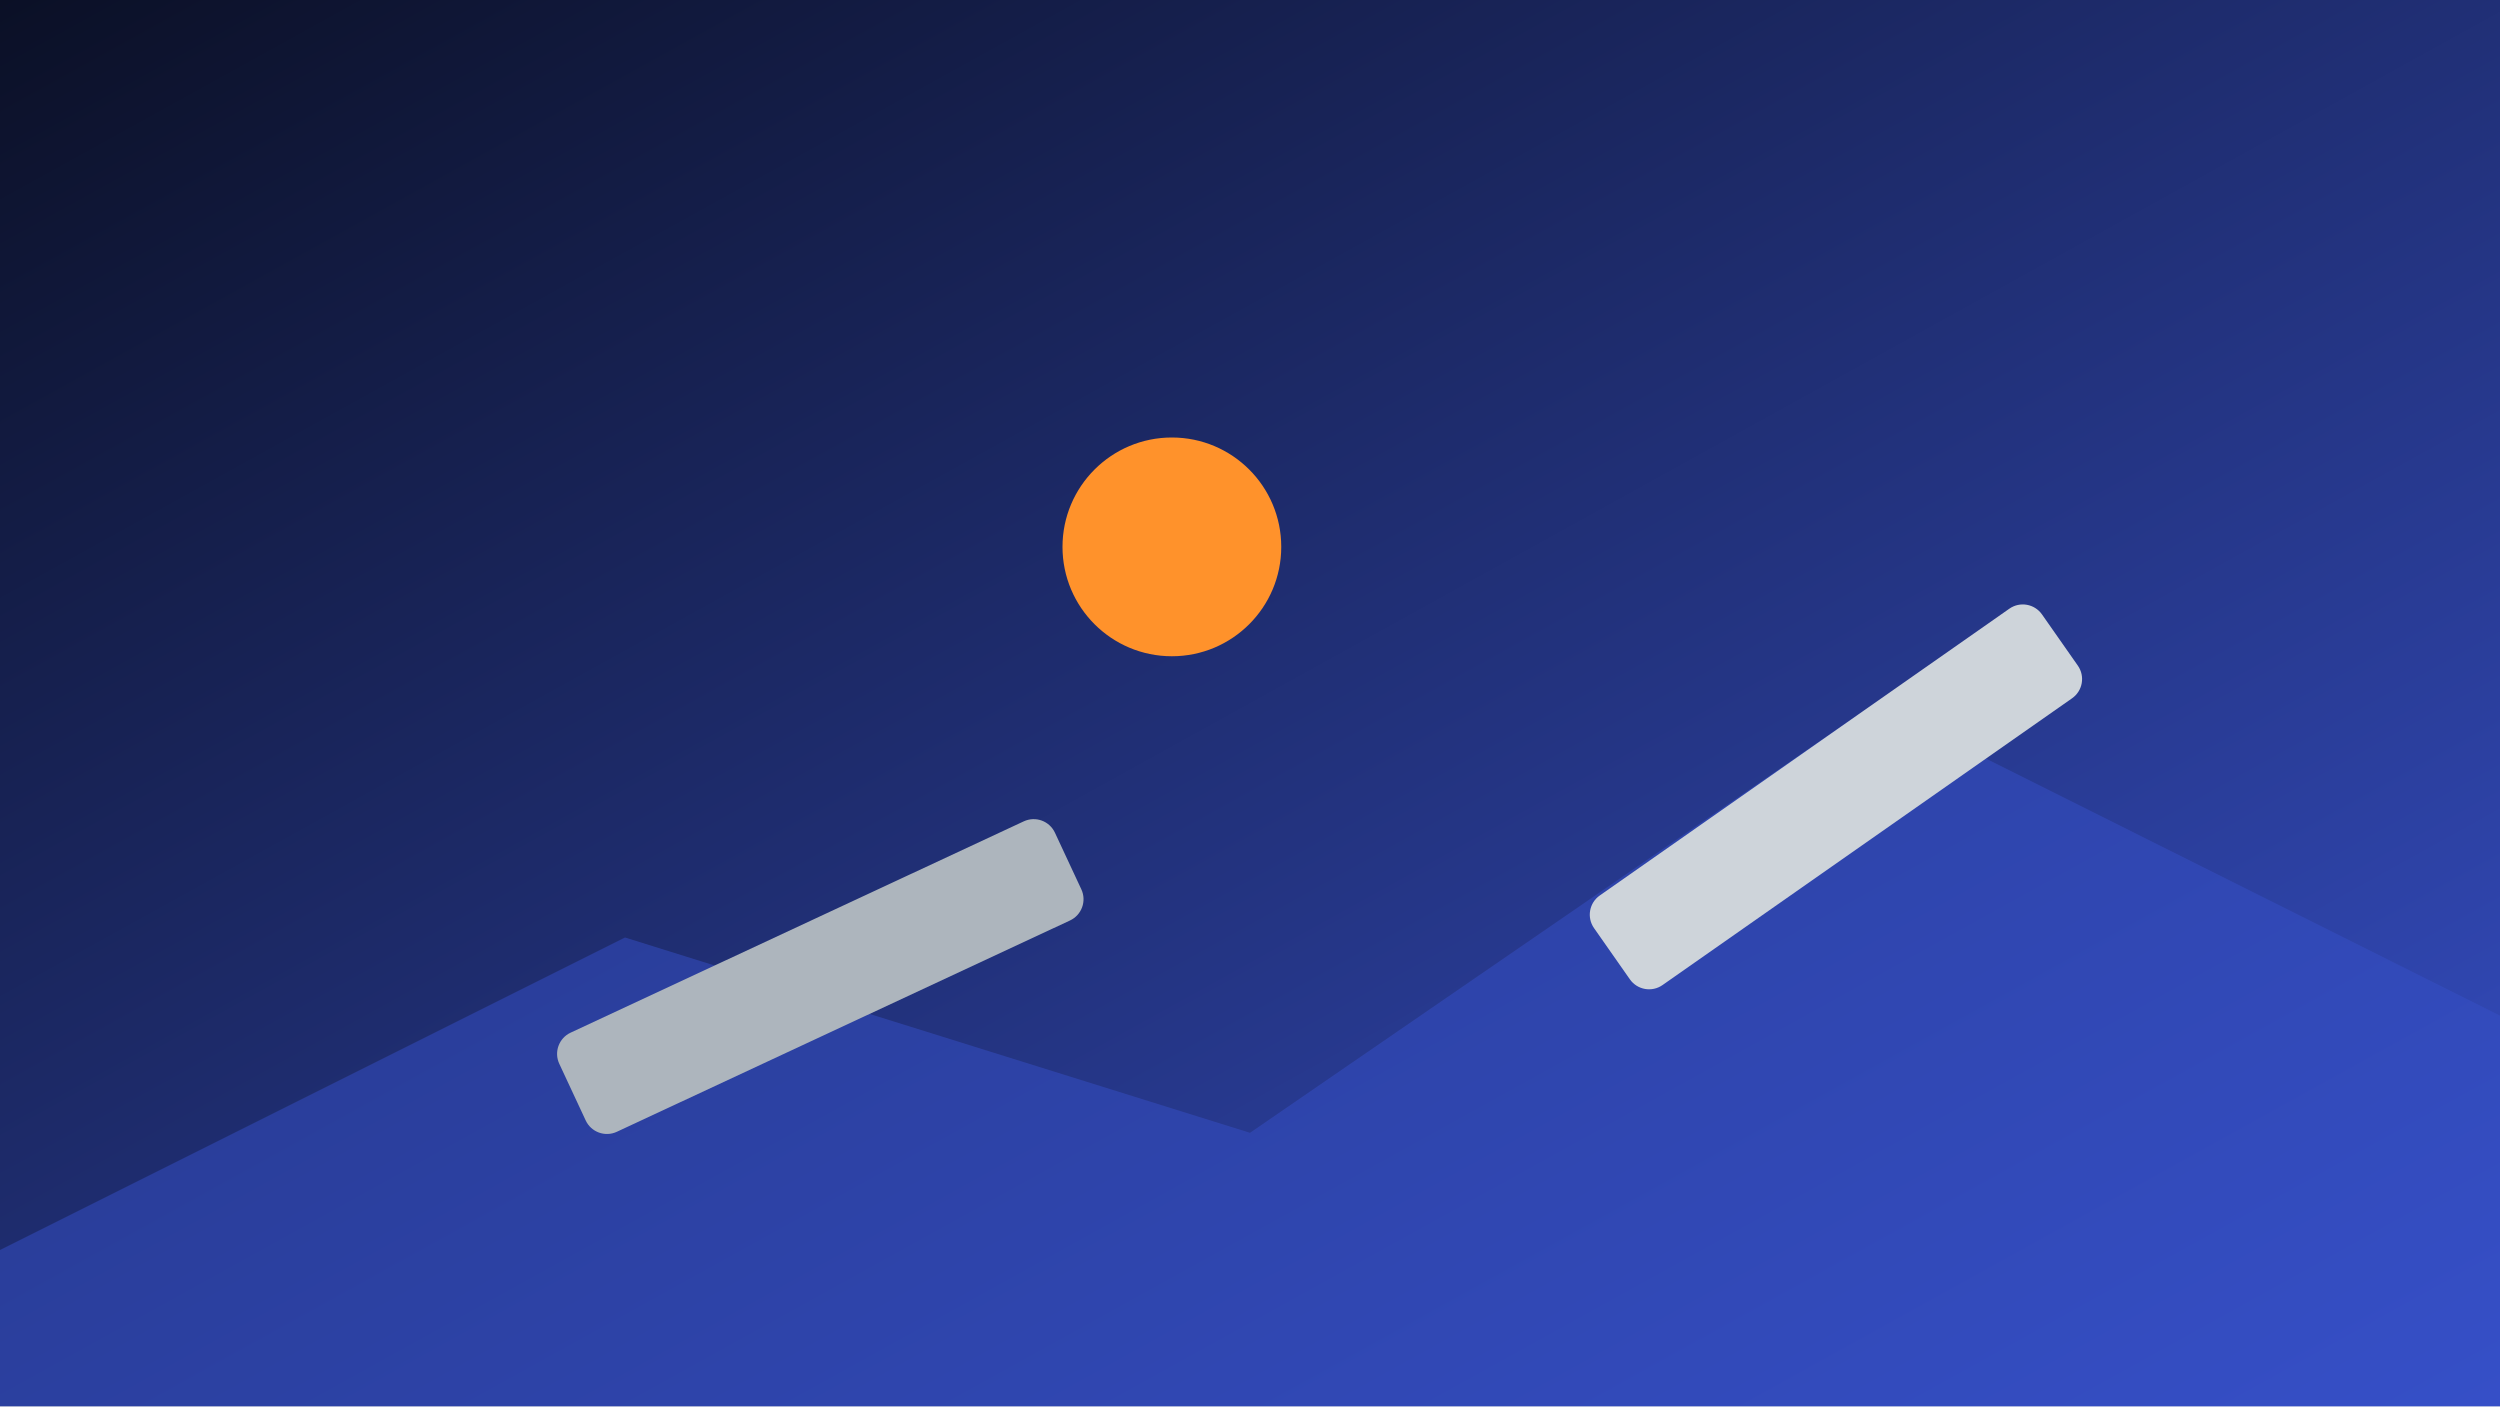
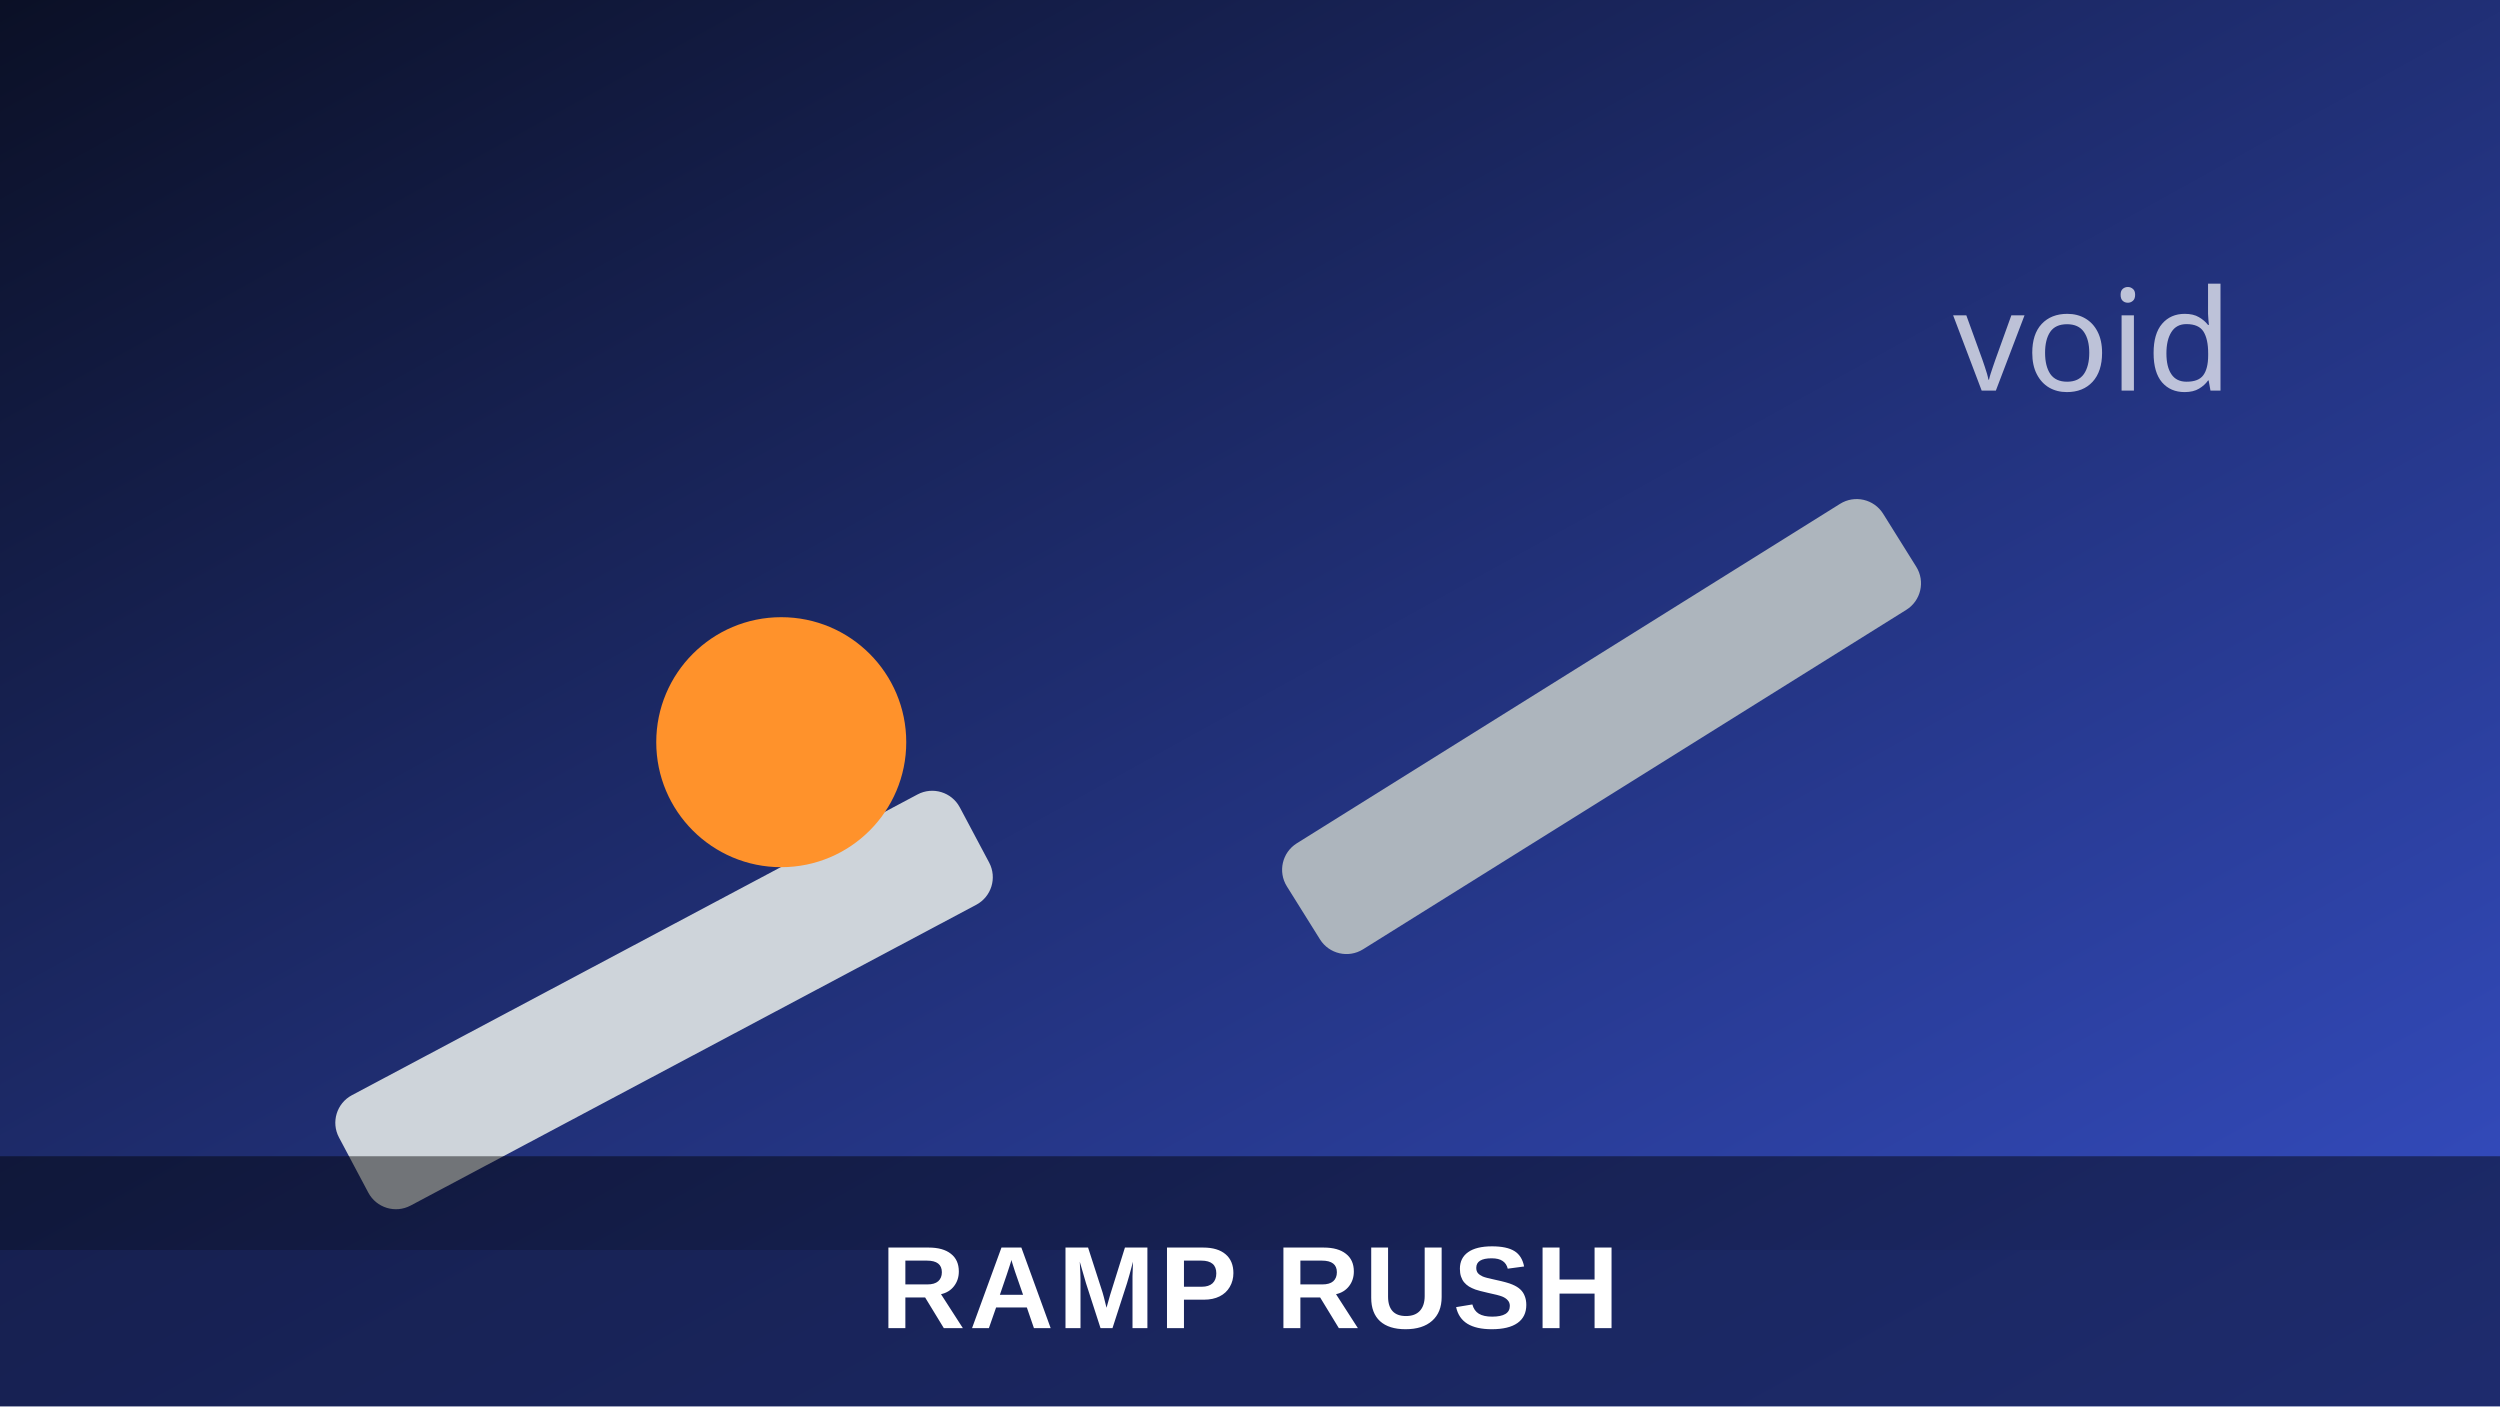
<svg xmlns="http://www.w3.org/2000/svg" viewBox="0 0 320 180" role="img" aria-hidden="true">
  <defs>
    <linearGradient id="g" x1="0" y1="0" x2="1" y2="1">
      <stop offset="0%" stop-color="#0b1026" />
      <stop offset="100%" stop-color="#364fc7" />
    </linearGradient>
  </defs>
  <rect width="320" height="180" fill="url(#g)" />
-   <path d="M0 160 L80 120 L160 145 L240 90 L320 130 L320 180 L0 180 Z" fill="#364fc7" opacity="0.5" />
-   <rect x="70" y="118" width="70" height="14" rx="3" transform="rotate(-25 105 125)" fill="#adb5bd" />
-   <rect x="200" y="95" width="70" height="14" rx="3" transform="rotate(-35 235 102)" fill="#ced4da" />
-   <circle cx="150" cy="70" r="14" fill="#ff922b" />
+   <rect x="40" y="120" width="90" height="16" rx="4" transform="rotate(-28 85 128)" fill="#ced4da" />
+   <rect x="160" y="85" width="90" height="16" rx="4" transform="rotate(-32 205 93)" fill="#adb5bd" />
+   <circle cx="100" cy="95" r="16" fill="#ff922b" />
+   <path d="M0 160 L320 160 L320 180 L0 180 Z" fill="#364fc7" opacity="0.4" />
+   <text x="250" y="50" font-size="18" fill="#fff" opacity="0.7" font-family="Segoe UI,sans-serif">void</text>
+   <rect x="0" y="148" width="320" height="32" fill="#000" opacity="0.45" />
+   <text x="160" y="170" text-anchor="middle" font-size="15" font-weight="700" fill="#fff" font-family="Segoe UI,Arial,sans-serif" letter-spacing="0.5">RAMP RUSH</text>
</svg>
